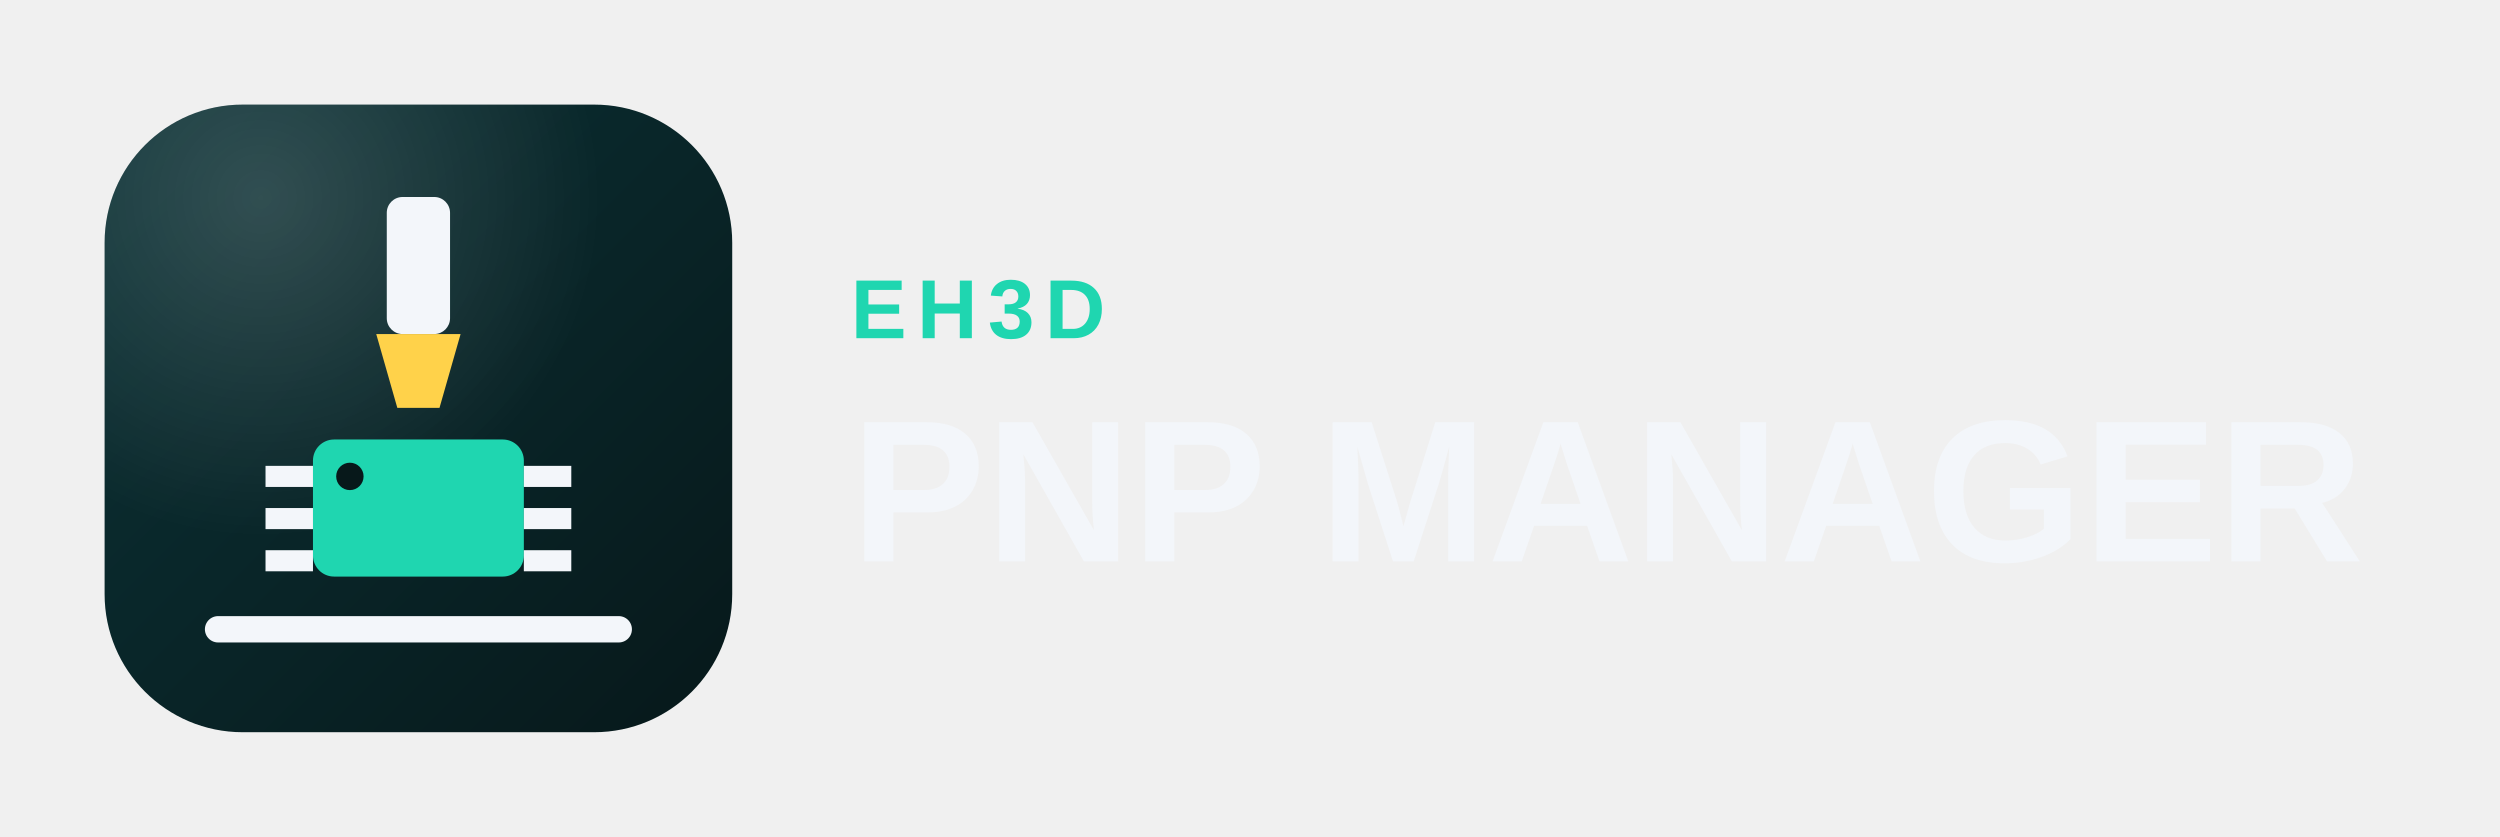
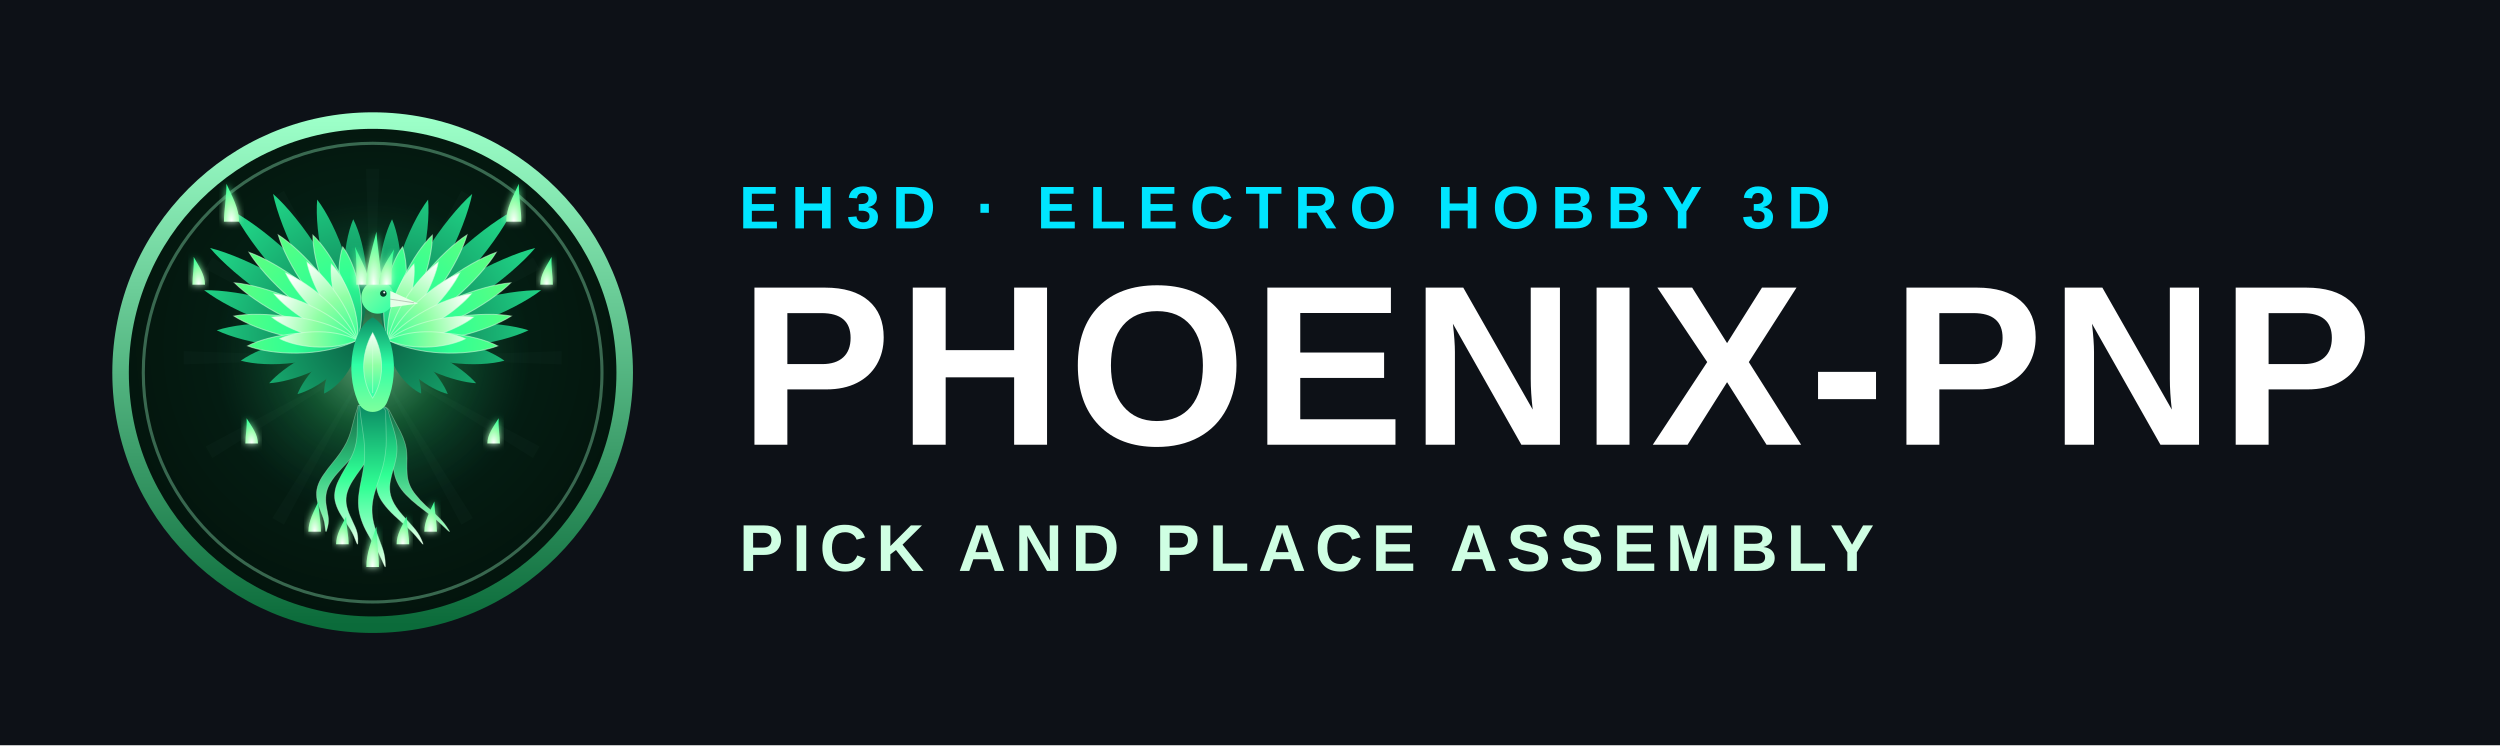
- <svg xmlns="http://www.w3.org/2000/svg" viewBox="0 0 717 240" width="717" height="240">
-   <g transform="translate(30 30.0) scale(1.8)">
-     <defs>
-       <linearGradient id="lg" x1="0" y1="0" x2="1" y2="1">
-         <stop offset="0" stop-color="#0B3236" />
-         <stop offset="1" stop-color="#07181A" />
-       </linearGradient>
-       <radialGradient id="lh" cx="0.25" cy="0.15" r="0.9">
-         <stop offset="0" stop-color="#ffffff" stop-opacity="0.16" />
-         <stop offset="0.6" stop-color="#ffffff" stop-opacity="0" />
-       </radialGradient>
-     </defs>
-     <rect width="100" height="100" rx="22" fill="url(#lg)" />
-     <rect width="100" height="100" rx="22" fill="url(#lh)" />
-     <g transform="translate(50 50) scale(0.84) translate(-50 -50)">
-       <rect x="44" y="8" width="12" height="26" rx="3" fill="#F3F6FA" />
-       <polygon points="42,34 58,34 54,48 46,48" fill="#FFD24A" />
-       <rect x="30" y="54" width="40" height="26" rx="4" fill="#1FD6B0" />
-       <rect x="21" y="59" width="9" height="4" fill="#F3F6FA" />
-       <rect x="70" y="59" width="9" height="4" fill="#F3F6FA" />
-       <rect x="21" y="67" width="9" height="4" fill="#F3F6FA" />
-       <rect x="70" y="67" width="9" height="4" fill="#F3F6FA" />
-       <rect x="21" y="75" width="9" height="4" fill="#F3F6FA" />
-       <rect x="70" y="75" width="9" height="4" fill="#F3F6FA" />
-       <circle cx="37" cy="61" r="2.6" fill="#07181A" />
-       <line x1="12" y1="90" x2="88" y2="90" fill="none" stroke="#F3F6FA" stroke-width="5" stroke-linecap="round" stroke-linejoin="round" />
+ <svg xmlns="http://www.w3.org/2000/svg" viewBox="0 0 832 248" width="832" height="248" role="img" aria-label="EH3D-PHOENIX-PNP logo">
+   <defs>
+     <radialGradient id="green_glow" cx="0.5" cy="0.5" r="0.5">
+       <stop offset="0" stop-color="#BFFFC9" stop-opacity="0.55" />
+       <stop offset="0.45" stop-color="#3FFF88" stop-opacity="0.22" />
+       <stop offset="1" stop-color="#0B8C64" stop-opacity="0" />
+     </radialGradient>
+     <radialGradient id="green_back" gradientUnits="userSpaceOnUse" cx="12" cy="-34" r="125">
+       <stop offset="0" stop-color="#0A6848" />
+       <stop offset="1" stop-color="#1FD084" />
+     </radialGradient>
+     <radialGradient id="green_mid" gradientUnits="userSpaceOnUse" cx="12" cy="-34" r="100">
+       <stop offset="0" stop-color="#1AC080" />
+       <stop offset="0.5" stop-color="#2FFF94" />
+       <stop offset="1" stop-color="#58FF84" />
+     </radialGradient>
+     <radialGradient id="green_front" gradientUnits="userSpaceOnUse" cx="12" cy="-34" r="72">
+       <stop offset="0" stop-color="#2FFF94" />
+       <stop offset="0.5" stop-color="#8FFFA4" />
+       <stop offset="1" stop-color="#FFFFFF" />
+     </radialGradient>
+     <linearGradient id="green_body" x1="0" y1="0" x2="0" y2="1">
+       <stop offset="0" stop-color="#0B8C64" />
+       <stop offset="0.5" stop-color="#2FFFA5" />
+       <stop offset="1" stop-color="#7FFF9D" />
+     </linearGradient>
+     <linearGradient id="green_chest" x1="0" y1="0" x2="0" y2="1">
+       <stop offset="0" stop-color="#FFFFFF" />
+       <stop offset="0.5" stop-color="#8FFFA4" />
+       <stop offset="1" stop-color="#2FFFA5" />
+     </linearGradient>
+     <linearGradient id="green_head" x1="0" y1="0" x2="1" y2="1">
+       <stop offset="0" stop-color="#8FFFA4" />
+       <stop offset="1" stop-color="#2FFFA5" />
+     </linearGradient>
+     <linearGradient id="green_tailA" x1="0" y1="0" x2="0" y2="1">
+       <stop offset="0" stop-color="#146844" />
+       <stop offset="0.5" stop-color="#2FC87E" />
+       <stop offset="1" stop-color="#9FFFBC" />
+     </linearGradient>
+     <linearGradient id="green_tailB" x1="0" y1="0" x2="0" y2="1">
+       <stop offset="0" stop-color="#0B8C64" />
+       <stop offset="0.5" stop-color="#2FFF94" />
+       <stop offset="1" stop-color="#E6FFE8" />
+     </linearGradient>
+     <radialGradient id="green_fl" cx="0.5" cy="1" r="1">
+       <stop offset="0" stop-color="#FFFFFF" />
+       <stop offset="0.5" stop-color="#9FFFB0" />
+       <stop offset="1" stop-color="#2FFF94" />
+     </radialGradient>
+     <filter id="green_blur" x="-30%" y="-30%" width="160%" height="160%">
+       <feGaussianBlur stdDeviation="3" result="b" />
+       <feMerge>
+         <feMergeNode in="b" />
+         <feMergeNode in="SourceGraphic" />
+       </feMerge>
+     </filter>
+     <radialGradient id="bg" cx="0.5" cy="0.45" r="0.75">
+       <stop offset="0" stop-color="#06281a" />
+       <stop offset="1" stop-color="#020c07" />
+     </radialGradient>
+     <linearGradient id="ring" x1="0" y1="0" x2="0" y2="1">
+       <stop offset="0" stop-color="#9CFFC8" />
+       <stop offset="1" stop-color="#0B6B3A" />
+     </linearGradient>
+     <filter id="glow" x="-30%" y="-30%" width="160%" height="160%">
+       <feGaussianBlur stdDeviation="9" result="b" />
+       <feMerge>
+         <feMergeNode in="b" />
+         <feMergeNode in="SourceGraphic" />
+       </feMerge>
+     </filter>
+   </defs>
+   <rect width="832" height="248" fill="#0D1117" />
+   <g transform="translate(36,36) scale(0.3438)">
+     <circle cx="256" cy="256" r="244" fill="url(#bg)" stroke="url(#ring)" stroke-width="16" />
+     <circle cx="256" cy="256" r="222" fill="none" stroke="#9CFFC8" stroke-opacity=".35" stroke-width="3" />
+     <g transform="translate(256,266) scale(1.22)">
+       <g id="green_bird">
+         <circle cx="0" cy="-20" r="125" fill="url(#green_glow)" />
+         <g transform="translate(0,-20)" fill="#BFFFC9" fill-opacity="0.02">
+           <path d="M0 0 L149.9 -5.2 L149.9 5.2Z" />
+           <path d="M0 0 L132.4 70.4 L127.2 79.5Z" />
+           <path d="M0 0 L79.5 127.2 L70.4 132.4Z" />
+           <path d="M0 0 L5.2 149.9 L-5.2 149.9Z" />
+           <path d="M0 0 L-70.4 132.4 L-79.5 127.2Z" />
+           <path d="M0 0 L-127.2 79.5 L-132.4 70.4Z" />
+           <path d="M0 0 L-149.9 5.2 L-149.9 -5.2Z" />
+           <path d="M0 0 L-132.4 -70.4 L-127.2 -79.5Z" />
+           <path d="M0 0 L-79.5 -127.2 L-70.4 -132.4Z" />
+           <path d="M0 0 L-5.2 -149.9 L5.2 -149.9Z" />
+           <path d="M0 0 L70.4 -132.4 L79.5 -127.2Z" />
+           <path d="M0 0 L127.2 -79.5 L132.4 -70.4Z" />
+         </g>
+         <g>
+           <g>
+             <path d="M12 -34 C31.7 -12.1 65.2 -0.7 82.1 0.2 C71 -12.6 41.4 -31.9 12 -34Z" fill="url(#green_back)" />
+             <path d="M12 -34 C21.3 -10.8 45.6 5.2 59.6 8.8 C54.5 -4.6 36 -27.2 12 -34Z" fill="url(#green_back)" />
+             <path d="M12 -34 C11.9 -13.3 27.6 3.4 38.5 8.4 C38.8 -3.6 30.6 -25 12 -34Z" fill="url(#green_back)" />
+             <path d="M12 -34 C28.2 -67.1 23.7 -110.4 15.4 -129.9 C5.7 -111.1 -1.8 -68.1 12 -34Z" fill="url(#green_back)" />
+             <path d="M12 -34 C37.6 -68.9 46.2 -120.7 44 -145.5 C28.9 -125.7 8.8 -77.2 12 -34Z" fill="url(#green_back)" />
+             <path d="M12 -34 C48.4 -67.1 73.4 -122.3 79 -150 C57.8 -131.3 22.5 -82.1 12 -34Z" fill="url(#green_back)" />
+             <path d="M12 -34 C57.3 -59.3 97.4 -109.5 110.6 -136.1 C84.4 -122 35.7 -80.2 12 -34Z" fill="url(#green_back)" />
+             <path d="M12 -34 C60.9 -46.9 110.4 -84.9 129 -107.1 C100.9 -100.1 45 -72.3 12 -34Z" fill="url(#green_back)" />
+             <path d="M12 -34 C59.2 -33.6 112.2 -57.1 133.7 -73.6 C106.6 -74.2 50 -62.1 12 -34Z" fill="url(#green_back)" />
+             <path d="M12 -34 C52.2 -21.8 102 -31.3 123.7 -41.8 C100.8 -49.2 50.1 -51.7 12 -34Z" fill="url(#green_back)" />
+             <path d="M12 -34 C41.8 -13.5 84.5 -12.1 104.6 -17.7 C87.6 -29.8 47 -43.1 12 -34Z" fill="url(#green_back)" />
+             <path d="M12 -34 C28.9 -57.9 29.1 -91.9 23.7 -108 C13.7 -94.4 3.3 -61.9 12 -34Z" fill="url(#green_mid)" stroke="#D8FFDE" stroke-opacity="0.55" stroke-width="0.8" />
+             <path d="M12 -34 C36.3 -58.1 47.5 -97.6 47.4 -117.3 C33.1 -103.7 12.4 -68.2 12 -34Z" fill="url(#green_mid)" stroke="#D8FFDE" stroke-opacity="0.55" stroke-width="0.8" />
+             <path d="M12 -34 C44.4 -55.4 68.6 -96.1 74.9 -117.5 C56.1 -105.5 23.6 -71 12 -34Z" fill="url(#green_mid)" stroke="#D8FFDE" stroke-opacity="0.55" stroke-width="0.8" />
+             <path d="M12 -34 C50.3 -48.3 85.8 -83.7 98.1 -103.7 C76 -95.8 33.9 -68.5 12 -34Z" fill="url(#green_mid)" stroke="#D8FFDE" stroke-opacity="0.55" stroke-width="0.8" />
+             <path d="M12 -34 C51.6 -38.1 93.3 -63.3 109.6 -79.5 C86.7 -77.5 40.7 -61.7 12 -34Z" fill="url(#green_mid)" stroke="#D8FFDE" stroke-opacity="0.55" stroke-width="0.8" />
+             <path d="M12 -34 C48.8 -27.9 91.9 -41.6 110 -53.1 C88.9 -56.9 43.8 -53.4 12 -34Z" fill="url(#green_mid)" stroke="#D8FFDE" stroke-opacity="0.55" stroke-width="0.8" />
+             <path d="M12 -34 C41.9 -19.4 81.4 -22.6 99.2 -29.4 C82.2 -38.1 43.2 -45.4 12 -34Z" fill="url(#green_mid)" stroke="#D8FFDE" stroke-opacity="0.55" stroke-width="0.8" />
+             <path d="M12 -34 C28.7 -51.9 34.3 -80.3 32.8 -94.3 C22.9 -84.2 9.8 -58.4 12 -34Z" fill="url(#green_front)" stroke="#D8FFDE" stroke-opacity="0.55" stroke-width="0.8" />
+             <path d="M12 -34 C34.4 -50.2 49.1 -80.2 52.1 -95.8 C39.1 -86.7 17.7 -61.1 12 -34Z" fill="url(#green_front)" stroke="#D8FFDE" stroke-opacity="0.55" stroke-width="0.8" />
+             <path d="M12 -34 C38.8 -45.3 61.8 -72.2 69.1 -87.3 C53.6 -81 25.2 -60 12 -34Z" fill="url(#green_front)" stroke="#D8FFDE" stroke-opacity="0.55" stroke-width="0.8" />
+             <path d="M12 -34 C40.1 -38.1 68 -58.2 78.4 -70.8 C62.2 -68.7 30.4 -55.6 12 -34Z" fill="url(#green_front)" stroke="#D8FFDE" stroke-opacity="0.55" stroke-width="0.8" />
+             <path d="M12 -34 C38.4 -30.7 68 -42.8 80 -52.2 C64.8 -54.4 33.2 -50 12 -34Z" fill="url(#green_front)" stroke="#D8FFDE" stroke-opacity="0.55" stroke-width="0.8" />
+             <path d="M12 -34 C33.7 -24.4 61.4 -28.9 73.6 -35.1 C61.2 -40.9 33.4 -44.4 12 -34Z" fill="url(#green_front)" stroke="#D8FFDE" stroke-opacity="0.55" stroke-width="0.8" />
+           </g>
+           <path d="M106 -128 C106 -138.5 111.2 -147.5 116 -158 C116 -146 118 -137 118 -128Z" fill="url(#green_fl)" filter="url(#green_blur)" />
+           <path d="M133 -78 C133 -85.7 137.6 -92.3 142 -100 C141.6 -91.2 143 -84.6 143 -78Z" fill="url(#green_fl)" filter="url(#green_blur)" />
+           <path d="M91 48 C91 41 95.6 35 100 28 C99.6 36 101 42 101 48Z" fill="url(#green_fl)" filter="url(#green_blur)" />
+         </g>
+         <g transform="scale(-1,1)">
+           <g>
+             <path d="M12 -34 C31.7 -12.1 65.2 -0.7 82.1 0.2 C71 -12.6 41.4 -31.9 12 -34Z" fill="url(#green_back)" />
+             <path d="M12 -34 C21.3 -10.8 45.6 5.2 59.6 8.8 C54.5 -4.6 36 -27.2 12 -34Z" fill="url(#green_back)" />
+             <path d="M12 -34 C11.9 -13.3 27.6 3.4 38.5 8.4 C38.8 -3.6 30.6 -25 12 -34Z" fill="url(#green_back)" />
+             <path d="M12 -34 C28.2 -67.1 23.7 -110.4 15.4 -129.9 C5.7 -111.1 -1.8 -68.1 12 -34Z" fill="url(#green_back)" />
+             <path d="M12 -34 C37.6 -68.9 46.2 -120.7 44 -145.5 C28.9 -125.7 8.8 -77.2 12 -34Z" fill="url(#green_back)" />
+             <path d="M12 -34 C48.4 -67.1 73.4 -122.3 79 -150 C57.8 -131.3 22.5 -82.1 12 -34Z" fill="url(#green_back)" />
+             <path d="M12 -34 C57.3 -59.3 97.4 -109.5 110.6 -136.1 C84.4 -122 35.7 -80.2 12 -34Z" fill="url(#green_back)" />
+             <path d="M12 -34 C60.9 -46.9 110.4 -84.9 129 -107.1 C100.9 -100.1 45 -72.3 12 -34Z" fill="url(#green_back)" />
+             <path d="M12 -34 C59.2 -33.6 112.2 -57.1 133.7 -73.6 C106.6 -74.2 50 -62.1 12 -34Z" fill="url(#green_back)" />
+             <path d="M12 -34 C52.2 -21.8 102 -31.3 123.7 -41.8 C100.8 -49.2 50.1 -51.7 12 -34Z" fill="url(#green_back)" />
+             <path d="M12 -34 C41.8 -13.5 84.5 -12.1 104.6 -17.7 C87.6 -29.8 47 -43.1 12 -34Z" fill="url(#green_back)" />
+             <path d="M12 -34 C28.9 -57.9 29.1 -91.9 23.7 -108 C13.7 -94.4 3.3 -61.9 12 -34Z" fill="url(#green_mid)" stroke="#D8FFDE" stroke-opacity="0.55" stroke-width="0.8" />
+             <path d="M12 -34 C36.3 -58.1 47.5 -97.6 47.4 -117.3 C33.1 -103.7 12.4 -68.2 12 -34Z" fill="url(#green_mid)" stroke="#D8FFDE" stroke-opacity="0.55" stroke-width="0.8" />
+             <path d="M12 -34 C44.4 -55.4 68.6 -96.1 74.9 -117.5 C56.1 -105.5 23.6 -71 12 -34Z" fill="url(#green_mid)" stroke="#D8FFDE" stroke-opacity="0.55" stroke-width="0.8" />
+             <path d="M12 -34 C50.3 -48.3 85.8 -83.7 98.1 -103.7 C76 -95.8 33.9 -68.5 12 -34Z" fill="url(#green_mid)" stroke="#D8FFDE" stroke-opacity="0.55" stroke-width="0.8" />
+             <path d="M12 -34 C51.6 -38.1 93.3 -63.3 109.6 -79.5 C86.7 -77.5 40.7 -61.7 12 -34Z" fill="url(#green_mid)" stroke="#D8FFDE" stroke-opacity="0.55" stroke-width="0.8" />
+             <path d="M12 -34 C48.8 -27.9 91.9 -41.6 110 -53.1 C88.9 -56.9 43.8 -53.4 12 -34Z" fill="url(#green_mid)" stroke="#D8FFDE" stroke-opacity="0.55" stroke-width="0.8" />
+             <path d="M12 -34 C41.9 -19.4 81.4 -22.6 99.2 -29.4 C82.2 -38.1 43.2 -45.4 12 -34Z" fill="url(#green_mid)" stroke="#D8FFDE" stroke-opacity="0.55" stroke-width="0.8" />
+             <path d="M12 -34 C28.7 -51.9 34.3 -80.3 32.8 -94.3 C22.9 -84.2 9.8 -58.4 12 -34Z" fill="url(#green_front)" stroke="#D8FFDE" stroke-opacity="0.55" stroke-width="0.8" />
+             <path d="M12 -34 C34.4 -50.2 49.1 -80.2 52.1 -95.8 C39.1 -86.7 17.7 -61.1 12 -34Z" fill="url(#green_front)" stroke="#D8FFDE" stroke-opacity="0.55" stroke-width="0.8" />
+             <path d="M12 -34 C38.8 -45.3 61.8 -72.2 69.1 -87.3 C53.6 -81 25.2 -60 12 -34Z" fill="url(#green_front)" stroke="#D8FFDE" stroke-opacity="0.55" stroke-width="0.8" />
+             <path d="M12 -34 C40.1 -38.1 68 -58.2 78.4 -70.8 C62.2 -68.7 30.4 -55.6 12 -34Z" fill="url(#green_front)" stroke="#D8FFDE" stroke-opacity="0.55" stroke-width="0.8" />
+             <path d="M12 -34 C38.4 -30.7 68 -42.8 80 -52.2 C64.8 -54.4 33.2 -50 12 -34Z" fill="url(#green_front)" stroke="#D8FFDE" stroke-opacity="0.55" stroke-width="0.8" />
+             <path d="M12 -34 C33.7 -24.4 61.4 -28.9 73.6 -35.1 C61.2 -40.9 33.4 -44.4 12 -34Z" fill="url(#green_front)" stroke="#D8FFDE" stroke-opacity="0.55" stroke-width="0.8" />
+           </g>
+           <path d="M106 -128 C106 -138.5 111.2 -147.5 116 -158 C116 -146 118 -137 118 -128Z" fill="url(#green_fl)" filter="url(#green_blur)" />
+           <path d="M133 -78 C133 -85.7 137.6 -92.3 142 -100 C141.6 -91.2 143 -84.6 143 -78Z" fill="url(#green_fl)" filter="url(#green_blur)" />
+           <path d="M91 48 C91 41 95.6 35 100 28 C99.6 36 101 42 101 48Z" fill="url(#green_fl)" filter="url(#green_blur)" />
+         </g>
+         <path d="M-11.4 18 Q-14.2 26.3 -15.2 30.5 Q-16.2 34.7 -17.4 38.8 Q-18.7 43 -20.7 47.2 Q-22.8 51.3 -25.7 55.5 Q-28.7 59.7 -32.1 63.8 Q-35.6 68 -38.5 72.2 Q-41.5 76.3 -43.1 80.5 Q-44.7 84.7 -44.5 88.8 Q-44.4 93 -42.9 97.2 Q-41.4 101.3 -39.8 105.5 Q-38.2 109.7 -37.8 113.8 Q-37.4 118 -37 118 Q-36.6 118 -35.6 113.8 Q-34.6 109.7 -35.3 105.5 Q-36.1 101.3 -36.8 97.2 Q-37.5 93 -37 88.8 Q-36.5 84.7 -34.3 80.5 Q-32 76.3 -28.5 72.2 Q-24.9 68 -20.9 63.8 Q-16.9 59.7 -13.4 55.5 Q-9.9 51.3 -7.3 47.2 Q-4.8 43 -3 38.8 Q-1.3 34.7 0.2 30.5 Q1.7 26.3 3.6 22.2 Q5.4 18 -3 18Z" fill="url(#green_tailA)" stroke="#D8FFDE" stroke-opacity="0.35" stroke-width="0.6" />
+         <path d="M-5.4 18 Q-0.5 26.3 2.3 30.5 Q5.2 34.7 7.7 38.8 Q10.3 43 12.1 47.2 Q13.9 51.3 14.8 55.5 Q15.6 59.7 16 63.8 Q16.4 68 17.3 72.2 Q18.2 76.3 20.4 80.5 Q22.6 84.7 26.6 88.8 Q30.6 93 35.9 97.2 Q41.2 101.3 46.7 105.5 Q52.1 109.7 56.3 113.8 Q60.6 118 61 118 Q61.4 118 58.5 113.8 Q55.7 109.7 51.2 105.5 Q46.6 101.3 42 97.2 Q37.5 93 34.2 88.8 Q30.8 84.7 29.2 80.5 Q27.6 76.3 27.4 72.2 Q27.1 68 27.2 63.8 Q27.4 59.7 27.1 55.5 Q26.8 51.3 25.5 47.2 Q24.2 43 22.1 38.8 Q20 34.7 17.7 30.5 Q15.4 26.3 13.4 22.2 Q11.4 18 3 18Z" fill="url(#green_tailA)" stroke="#D8FFDE" stroke-opacity="0.35" stroke-width="0.6" />
+         <path d="M-11.4 18 Q-12.2 27.2 -12.1 31.7 Q-12.1 36.3 -12.3 40.9 Q-12.5 45.5 -13.7 50.1 Q-14.8 54.7 -17.1 59.2 Q-19.3 63.8 -22.1 68.4 Q-24.9 73 -27.1 77.6 Q-29.4 82.2 -30 86.8 Q-30.7 91.3 -29.2 95.9 Q-27.8 100.5 -24.9 105.1 Q-21.9 109.7 -18.9 114.2 Q-15.8 118.8 -14.1 123.4 Q-12.4 128 -12 128 Q-11.6 128 -11.7 123.4 Q-11.8 118.8 -13.9 114.2 Q-16 109.7 -18.1 105.1 Q-20.2 100.5 -20.9 95.9 Q-21.5 91.3 -20.2 86.8 Q-18.8 82.2 -15.9 77.6 Q-13 73 -9.6 68.4 Q-6.2 63.8 -3.3 59.2 Q-0.5 54.7 1.3 50.1 Q3 45.5 3.8 40.9 Q4.6 36.3 5.1 31.7 Q5.6 27.2 6.5 22.6 Q7.4 18 -2 18Z" fill="url(#green_tailB)" stroke="#D8FFDE" stroke-opacity="0.35" stroke-width="0.6" />
+         <path d="M-7.4 18 Q-4.2 27.2 -2.1 31.7 Q-0.1 36.3 1.7 40.9 Q3.5 45.5 4.3 50.1 Q5.2 54.7 4.9 59.2 Q4.7 63.8 3.9 68.4 Q3.1 73 2.9 77.6 Q2.6 82.2 4 86.8 Q5.3 91.3 8.8 95.9 Q12.2 100.5 17.1 105.1 Q22.1 109.7 27.1 114.2 Q32.2 118.8 35.9 123.4 Q39.6 128 40 128 Q40.4 128 38.3 123.4 Q36.2 118.8 32.1 114.2 Q28 109.7 23.9 105.1 Q19.8 100.5 17.1 95.9 Q14.5 91.3 13.8 86.8 Q13.2 82.2 14.1 77.6 Q15 73 16.4 68.4 Q17.8 63.8 18.7 59.2 Q19.5 54.7 19.3 50.1 Q19 45.5 17.8 40.9 Q16.6 36.3 15.1 31.7 Q13.6 27.2 12.5 22.6 Q11.4 18 2 18Z" fill="url(#green_tailB)" stroke="#D8FFDE" stroke-opacity="0.35" stroke-width="0.6" />
+         <path d="M-10.4 18 Q-9.3 28.7 -8.4 34 Q-7.6 39.3 -6.9 44.7 Q-6.3 50 -6.3 55.3 Q-6.3 60.7 -7 66 Q-7.8 71.3 -8.9 76.7 Q-10.1 82 -10.8 87.3 Q-11.6 92.7 -11.2 98 Q-10.8 103.3 -8.9 108.7 Q-7.1 114 -4.1 119.3 Q-1.1 124.7 2 130 Q5.1 135.3 7.4 140.7 Q9.6 146 10 146 Q10.4 146 9.9 140.7 Q9.4 135.3 7.4 130 Q5.4 124.7 3.4 119.3 Q1.3 114 0.3 108.7 Q-0.7 103.3 -0.4 98 Q0 92.7 1.5 87.3 Q3 82 4.9 76.7 Q6.7 71.3 8.2 66 Q9.6 60.7 10.2 55.3 Q10.9 50 10.8 44.7 Q10.8 39.3 10.6 34 Q10.3 28.7 10.4 23.3 Q10.4 18 0 18Z" fill="url(#green_tailB)" stroke="#D8FFDE" stroke-opacity="0.35" stroke-width="0.6" />
+         <path d="M-51 118 C-51 109.6 -46.8 102.4 -43 94 C-42.8 103.6 -41 110.8 -41 118Z" fill="url(#green_fl)" filter="url(#green_blur)" />
+         <path d="M41 118 C41 109.6 45.2 102.4 49 94 C49.2 103.6 51 110.8 51 118Z" fill="url(#green_fl)" filter="url(#green_blur)" />
+         <path d="M-29 128 C-29 120.3 -24.8 113.7 -21 106 C-20.8 114.8 -19 121.4 -19 128Z" fill="url(#green_fl)" filter="url(#green_blur)" />
+         <path d="M19 128 C19 120.3 23.2 113.7 27 106 C27.2 114.8 29 121.4 29 128Z" fill="url(#green_fl)" filter="url(#green_blur)" />
+         <path d="M-5 146 C-5 134.8 -0.8 125.2 3 114 C3.2 126.8 5 136.4 5 146Z" fill="url(#green_fl)" filter="url(#green_blur)" />
+         <path d="M0 -52 C16 -44 22 -10 12 14 C8 26 -8 26 -12 14 C-22 -10 -16 -44 0 -52Z" fill="url(#green_body)" />
+         <path d="M0 -40 C10 -22 9 -2 0 12 C-9 -2 -10 -22 0 -40Z" fill="url(#green_chest)" stroke="#D8FFDE" stroke-opacity="0.5" stroke-width="0.7" />
+         <path d="M0 -34 L0 8" stroke="#D8FFDE" stroke-opacity="0.45" stroke-width="0.8" />
+         <circle cx="4" cy="-68" r="13" fill="url(#green_head)" />
+         <path d="M14 -73 L36 -63 L14 -60 Z" fill="#E6FFE8" />
+         <path d="M14 -66.5 L33 -63.6" stroke="#00000033" stroke-width="0.8" />
+         <circle cx="8.5" cy="-71" r="2.6" fill="#063A29" />
+         <circle cx="9.2" cy="-71.8" r="0.8" fill="#FFFFFF" />
+         <path d="M-13 -78 C-13 -88.5 -12.4 -97.5 -14 -108 C-8.4 -96 -3 -87 -3 -78Z" fill="url(#green_fl)" filter="url(#green_blur)" />
+         <path d="M-5 -78 C-5 -92.7 -0.6 -105.3 3 -120 C4.2 -103.2 7 -90.6 7 -78Z" fill="url(#green_fl)" filter="url(#green_blur)" />
+         <path d="M5 -78 C5 -87.8 10.8 -96.2 17 -106 C14.8 -94.8 15 -86.4 15 -78Z" fill="url(#green_fl)" filter="url(#green_blur)" />
+       </g>
    </g>
  </g>
-   <text x="244" y="97.0" font-family="'Segoe UI','Helvetica Neue',Arial,sans-serif" font-weight="700" font-size="24" letter-spacing="3" fill="#1FD6B0">EH3D</text>
-   <text x="244" y="161.0" font-family="'Segoe UI','Helvetica Neue',Arial,sans-serif" font-weight="700" font-size="58" fill="#F3F6FA">PNP MANAGER</text>
+   <text x="246" y="76" font-family="'Segoe UI', 'Helvetica Neue', Arial, sans-serif" font-size="20" font-weight="600" fill="#00E5FF" text-anchor="start" letter-spacing="4">EH3D  ·  ELECTRO HOBBY 3D</text>
+   <text x="246" y="148" font-family="'Segoe UI', 'Helvetica Neue', Arial, sans-serif" font-size="76" font-weight="700" fill="#FFFFFF" text-anchor="start" letter-spacing="2" textLength="543" lengthAdjust="spacingAndGlyphs">PHOENIX-PNP</text>
+   <text x="246" y="190" font-family="'Segoe UI', 'Helvetica Neue', Arial, sans-serif" font-size="22" font-weight="600" fill="#CFFFE3" text-anchor="start" letter-spacing="3">PICK AND PLACE ASSEMBLY</text>
+   <rect x="246" y="98" width="0" height="0" />
</svg>
